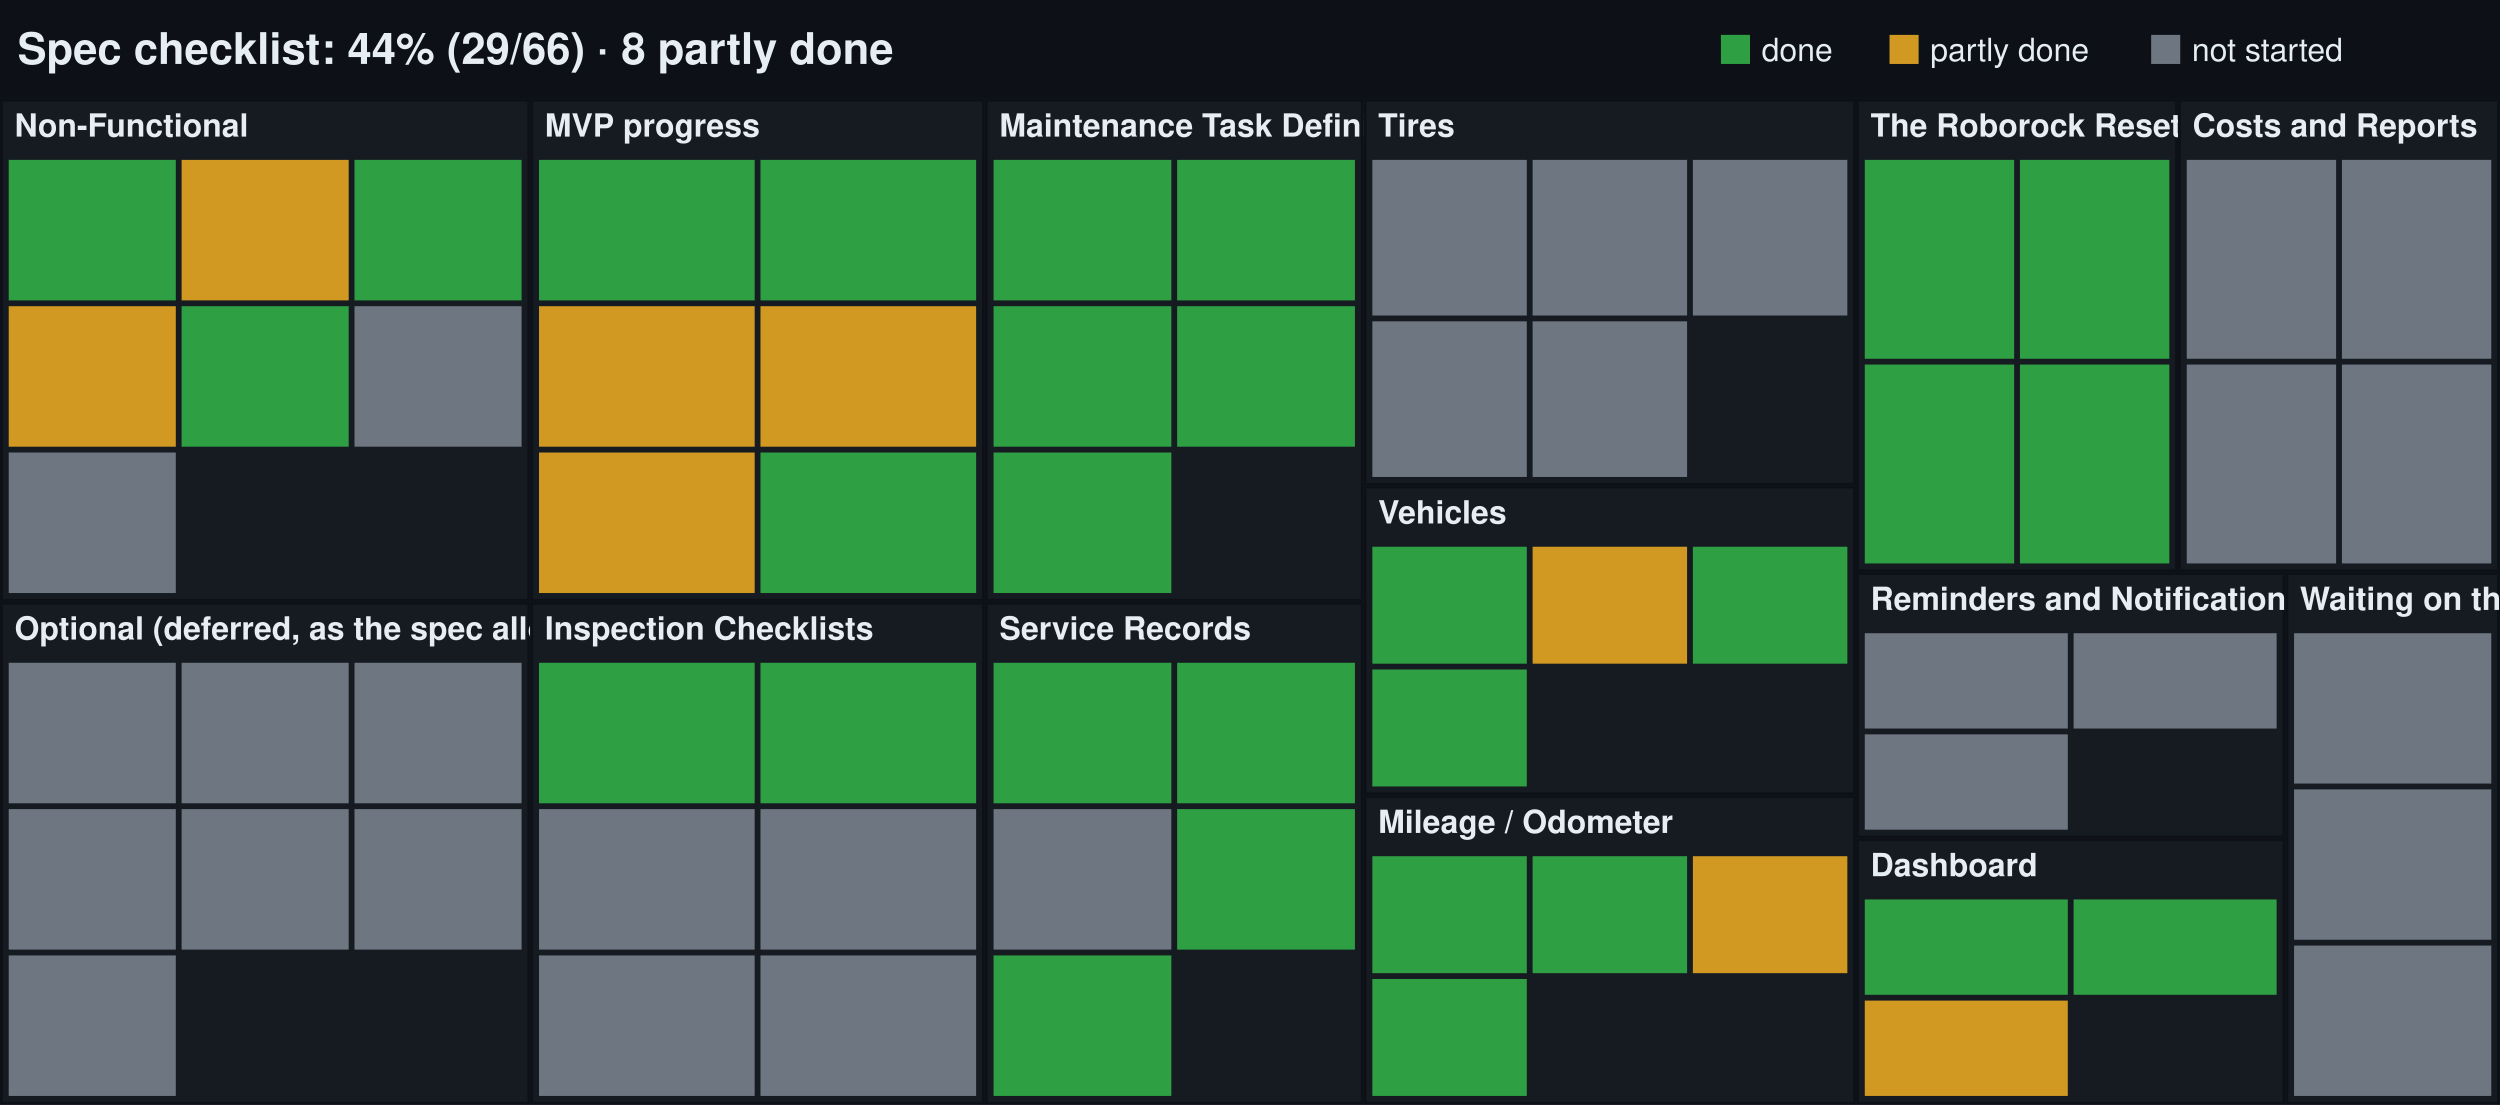
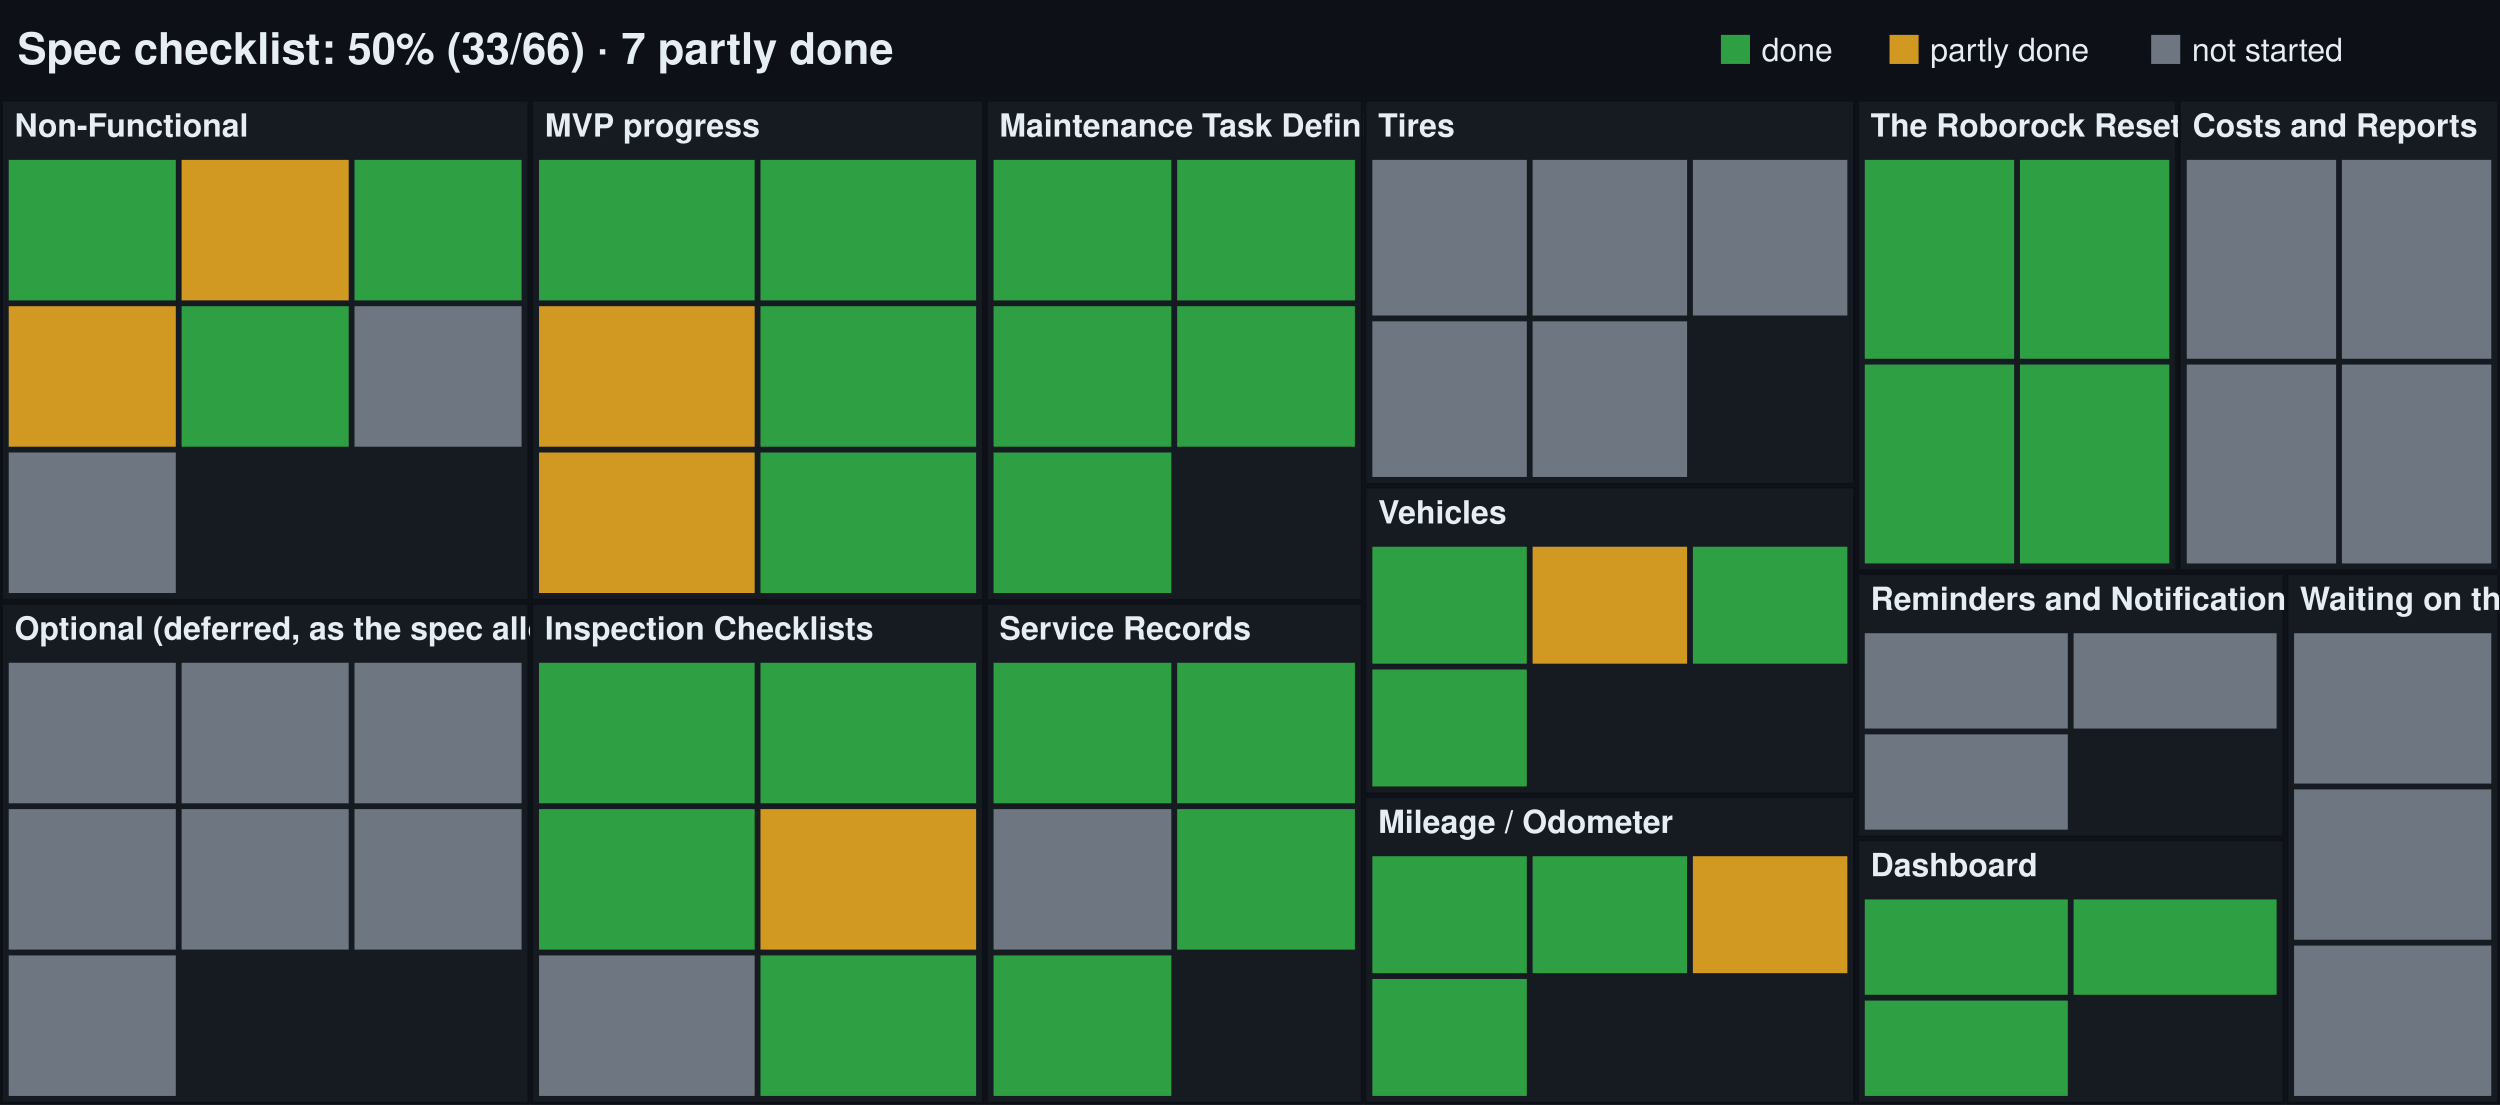
<svg xmlns="http://www.w3.org/2000/svg" width="860" height="380" viewBox="0 0 860 380" font-family="-apple-system,Segoe UI,Helvetica,Arial,sans-serif">
  <rect width="860" height="380" fill="#0d1117" />
-   <text x="6" y="22" fill="#e6edf3" font-size="15" font-weight="600">Spec checklist: 44% (29/66) · 8 partly done</text>
+   <text x="6" y="22" fill="#e6edf3" font-size="15" font-weight="600">Spec checklist: 50% (33/66) · 7 partly done</text>
  <g font-size="11">
    <rect x="592" y="12" width="10" height="10" fill="#2ea043" />
    <text x="606" y="21" fill="#e6edf3">done</text>
    <rect x="650" y="12" width="10" height="10" fill="#d29922" />
    <text x="664" y="21" fill="#e6edf3">partly done</text>
    <rect x="740" y="12" width="10" height="10" fill="#6e7681" />
    <text x="754" y="21" fill="#e6edf3">not started</text>
  </g>
  <svg x="0" y="34" width="182.424" height="173">
    <rect width="182.424" height="173" fill="#161b22" stroke="#0d1117" stroke-width="2" />
    <text x="5" y="13" fill="#e6edf3" font-size="11" font-weight="600">Non-Functional</text>
    <rect x="3" y="21" width="57.475" height="48.333" fill="#2ea043" />
    <rect x="62.475" y="21" width="57.475" height="48.333" fill="#d29922" />
    <rect x="121.949" y="21" width="57.475" height="48.333" fill="#2ea043" />
    <rect x="3" y="71.333" width="57.475" height="48.333" fill="#d29922" />
    <rect x="62.475" y="71.333" width="57.475" height="48.333" fill="#2ea043" />
    <rect x="121.949" y="71.333" width="57.475" height="48.333" fill="#6e7681" />
    <rect x="3" y="121.667" width="57.475" height="48.333" fill="#6e7681" />
  </svg>
  <svg x="0" y="207" width="182.424" height="173">
    <rect width="182.424" height="173" fill="#161b22" stroke="#0d1117" stroke-width="2" />
    <text x="5" y="13" fill="#e6edf3" font-size="11" font-weight="600">Optional (deferred, as the spec allows)</text>
    <rect x="3" y="21" width="57.475" height="48.333" fill="#6e7681" />
    <rect x="62.475" y="21" width="57.475" height="48.333" fill="#6e7681" />
    <rect x="121.949" y="21" width="57.475" height="48.333" fill="#6e7681" />
    <rect x="3" y="71.333" width="57.475" height="48.333" fill="#6e7681" />
    <rect x="62.475" y="71.333" width="57.475" height="48.333" fill="#6e7681" />
    <rect x="121.949" y="71.333" width="57.475" height="48.333" fill="#6e7681" />
    <rect x="3" y="121.667" width="57.475" height="48.333" fill="#6e7681" />
  </svg>
  <svg x="182.424" y="34" width="156.364" height="173">
    <rect width="156.364" height="173" fill="#161b22" stroke="#0d1117" stroke-width="2" />
    <text x="5" y="13" fill="#e6edf3" font-size="11" font-weight="600">MVP progress</text>
    <rect x="3" y="21" width="74.182" height="48.333" fill="#2ea043" />
    <rect x="79.182" y="21" width="74.182" height="48.333" fill="#2ea043" />
    <rect x="3" y="71.333" width="74.182" height="48.333" fill="#d29922" />
-     <rect x="79.182" y="71.333" width="74.182" height="48.333" fill="#d29922" />
+     <rect x="79.182" y="71.333" width="74.182" height="48.333" fill="#2ea043" />
    <rect x="3" y="121.667" width="74.182" height="48.333" fill="#d29922" />
    <rect x="79.182" y="121.667" width="74.182" height="48.333" fill="#2ea043" />
  </svg>
  <svg x="182.424" y="207" width="156.364" height="173">
    <rect width="156.364" height="173" fill="#161b22" stroke="#0d1117" stroke-width="2" />
    <text x="5" y="13" fill="#e6edf3" font-size="11" font-weight="600">Inspection Checklists</text>
    <rect x="3" y="21" width="74.182" height="48.333" fill="#2ea043" />
    <rect x="79.182" y="21" width="74.182" height="48.333" fill="#2ea043" />
-     <rect x="3" y="71.333" width="74.182" height="48.333" fill="#6e7681" />
-     <rect x="79.182" y="71.333" width="74.182" height="48.333" fill="#6e7681" />
+     <rect x="3" y="71.333" width="74.182" height="48.333" fill="#2ea043" />
+     <rect x="79.182" y="71.333" width="74.182" height="48.333" fill="#d29922" />
    <rect x="3" y="121.667" width="74.182" height="48.333" fill="#6e7681" />
-     <rect x="79.182" y="121.667" width="74.182" height="48.333" fill="#6e7681" />
+     <rect x="79.182" y="121.667" width="74.182" height="48.333" fill="#2ea043" />
  </svg>
  <svg x="338.788" y="34" width="130.303" height="173">
    <rect width="130.303" height="173" fill="#161b22" stroke="#0d1117" stroke-width="2" />
    <text x="5" y="13" fill="#e6edf3" font-size="11" font-weight="600">Maintenance Task Definitions</text>
    <rect x="3" y="21" width="61.152" height="48.333" fill="#2ea043" />
    <rect x="66.152" y="21" width="61.152" height="48.333" fill="#2ea043" />
    <rect x="3" y="71.333" width="61.152" height="48.333" fill="#2ea043" />
    <rect x="66.152" y="71.333" width="61.152" height="48.333" fill="#2ea043" />
    <rect x="3" y="121.667" width="61.152" height="48.333" fill="#2ea043" />
  </svg>
  <svg x="338.788" y="207" width="130.303" height="173">
    <rect width="130.303" height="173" fill="#161b22" stroke="#0d1117" stroke-width="2" />
    <text x="5" y="13" fill="#e6edf3" font-size="11" font-weight="600">Service Records</text>
    <rect x="3" y="21" width="61.152" height="48.333" fill="#2ea043" />
    <rect x="66.152" y="21" width="61.152" height="48.333" fill="#2ea043" />
    <rect x="3" y="71.333" width="61.152" height="48.333" fill="#6e7681" />
    <rect x="66.152" y="71.333" width="61.152" height="48.333" fill="#2ea043" />
    <rect x="3" y="121.667" width="61.152" height="48.333" fill="#2ea043" />
  </svg>
  <svg x="469.091" y="34" width="169.394" height="133.077">
    <rect width="169.394" height="133.077" fill="#161b22" stroke="#0d1117" stroke-width="2" />
    <text x="5" y="13" fill="#e6edf3" font-size="11" font-weight="600">Tires</text>
    <rect x="3" y="21" width="53.131" height="53.538" fill="#6e7681" />
    <rect x="58.131" y="21" width="53.131" height="53.538" fill="#6e7681" />
    <rect x="113.263" y="21" width="53.131" height="53.538" fill="#6e7681" />
    <rect x="3" y="76.538" width="53.131" height="53.538" fill="#6e7681" />
    <rect x="58.131" y="76.538" width="53.131" height="53.538" fill="#6e7681" />
  </svg>
  <svg x="469.091" y="167.077" width="169.394" height="106.462">
    <rect width="169.394" height="106.462" fill="#161b22" stroke="#0d1117" stroke-width="2" />
    <text x="5" y="13" fill="#e6edf3" font-size="11" font-weight="600">Vehicles</text>
    <rect x="3" y="21" width="53.131" height="40.231" fill="#2ea043" />
    <rect x="58.131" y="21" width="53.131" height="40.231" fill="#d29922" />
    <rect x="113.263" y="21" width="53.131" height="40.231" fill="#2ea043" />
    <rect x="3" y="63.231" width="53.131" height="40.231" fill="#2ea043" />
  </svg>
  <svg x="469.091" y="273.538" width="169.394" height="106.462">
    <rect width="169.394" height="106.462" fill="#161b22" stroke="#0d1117" stroke-width="2" />
    <text x="5" y="13" fill="#e6edf3" font-size="11" font-weight="600">Mileage / Odometer</text>
    <rect x="3" y="21" width="53.131" height="40.231" fill="#2ea043" />
    <rect x="58.131" y="21" width="53.131" height="40.231" fill="#2ea043" />
    <rect x="113.263" y="21" width="53.131" height="40.231" fill="#d29922" />
    <rect x="3" y="63.231" width="53.131" height="40.231" fill="#2ea043" />
  </svg>
  <svg x="638.485" y="34" width="110.758" height="162.824">
    <rect width="110.758" height="162.824" fill="#161b22" stroke="#0d1117" stroke-width="2" />
    <text x="5" y="13" fill="#e6edf3" font-size="11" font-weight="600">The Roborock Reset</text>
    <rect x="3" y="21" width="51.379" height="68.412" fill="#2ea043" />
    <rect x="56.379" y="21" width="51.379" height="68.412" fill="#2ea043" />
    <rect x="3" y="91.412" width="51.379" height="68.412" fill="#2ea043" />
    <rect x="56.379" y="91.412" width="51.379" height="68.412" fill="#2ea043" />
  </svg>
  <svg x="749.242" y="34" width="110.758" height="162.824">
    <rect width="110.758" height="162.824" fill="#161b22" stroke="#0d1117" stroke-width="2" />
    <text x="5" y="13" fill="#e6edf3" font-size="11" font-weight="600">Costs and Reports</text>
    <rect x="3" y="21" width="51.379" height="68.412" fill="#6e7681" />
    <rect x="56.379" y="21" width="51.379" height="68.412" fill="#6e7681" />
    <rect x="3" y="91.412" width="51.379" height="68.412" fill="#6e7681" />
    <rect x="56.379" y="91.412" width="51.379" height="68.412" fill="#6e7681" />
  </svg>
  <svg x="638.485" y="196.824" width="147.677" height="91.588">
    <rect width="147.677" height="91.588" fill="#161b22" stroke="#0d1117" stroke-width="2" />
    <text x="5" y="13" fill="#e6edf3" font-size="11" font-weight="600">Reminders and Notifications</text>
    <rect x="3" y="21" width="69.838" height="32.794" fill="#6e7681" />
    <rect x="74.838" y="21" width="69.838" height="32.794" fill="#6e7681" />
    <rect x="3" y="55.794" width="69.838" height="32.794" fill="#6e7681" />
  </svg>
  <svg x="638.485" y="288.412" width="147.677" height="91.588">
    <rect width="147.677" height="91.588" fill="#161b22" stroke="#0d1117" stroke-width="2" />
    <text x="5" y="13" fill="#e6edf3" font-size="11" font-weight="600">Dashboard</text>
    <rect x="3" y="21" width="69.838" height="32.794" fill="#2ea043" />
    <rect x="74.838" y="21" width="69.838" height="32.794" fill="#2ea043" />
-     <rect x="3" y="55.794" width="69.838" height="32.794" fill="#d29922" />
+     <rect x="3" y="55.794" width="69.838" height="32.794" fill="#2ea043" />
  </svg>
  <svg x="786.162" y="196.824" width="73.838" height="183.176">
    <rect width="73.838" height="183.176" fill="#161b22" stroke="#0d1117" stroke-width="2" />
    <text x="5" y="13" fill="#e6edf3" font-size="11" font-weight="600">Waiting on the owner</text>
    <rect x="3" y="21" width="67.838" height="51.725" fill="#6e7681" />
    <rect x="3" y="74.725" width="67.838" height="51.725" fill="#6e7681" />
    <rect x="3" y="128.451" width="67.838" height="51.725" fill="#6e7681" />
  </svg>
</svg>
